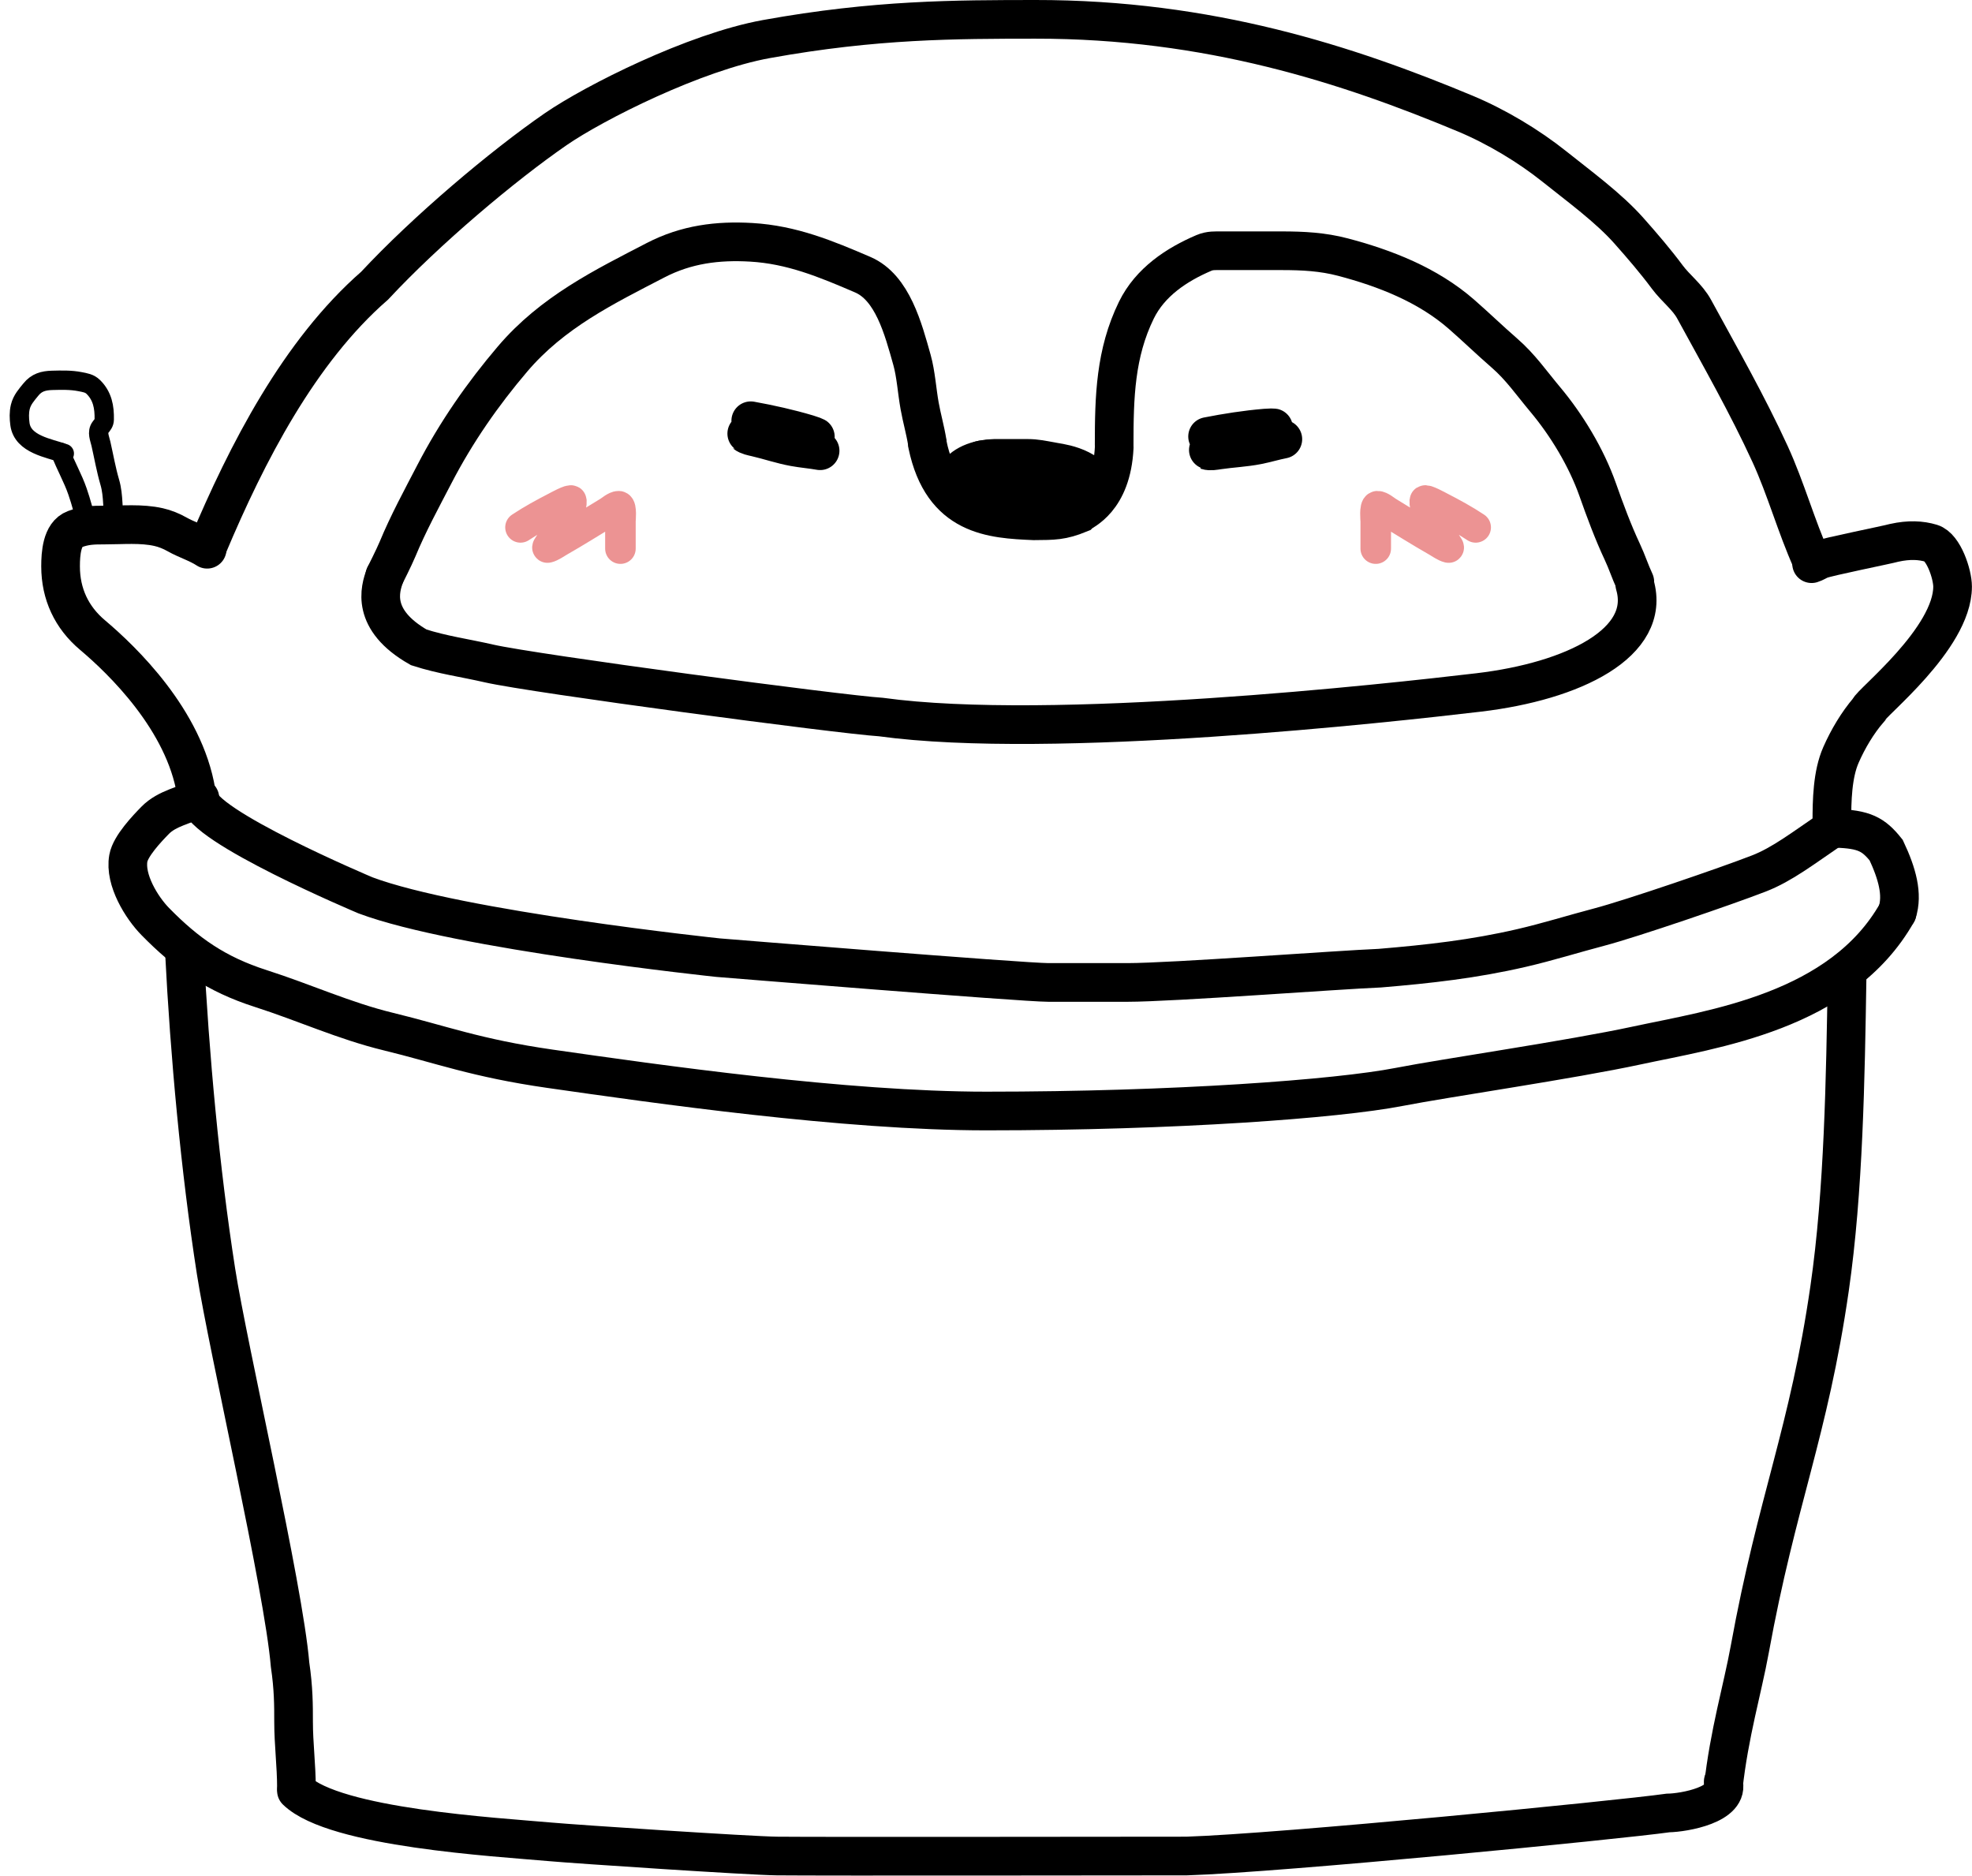
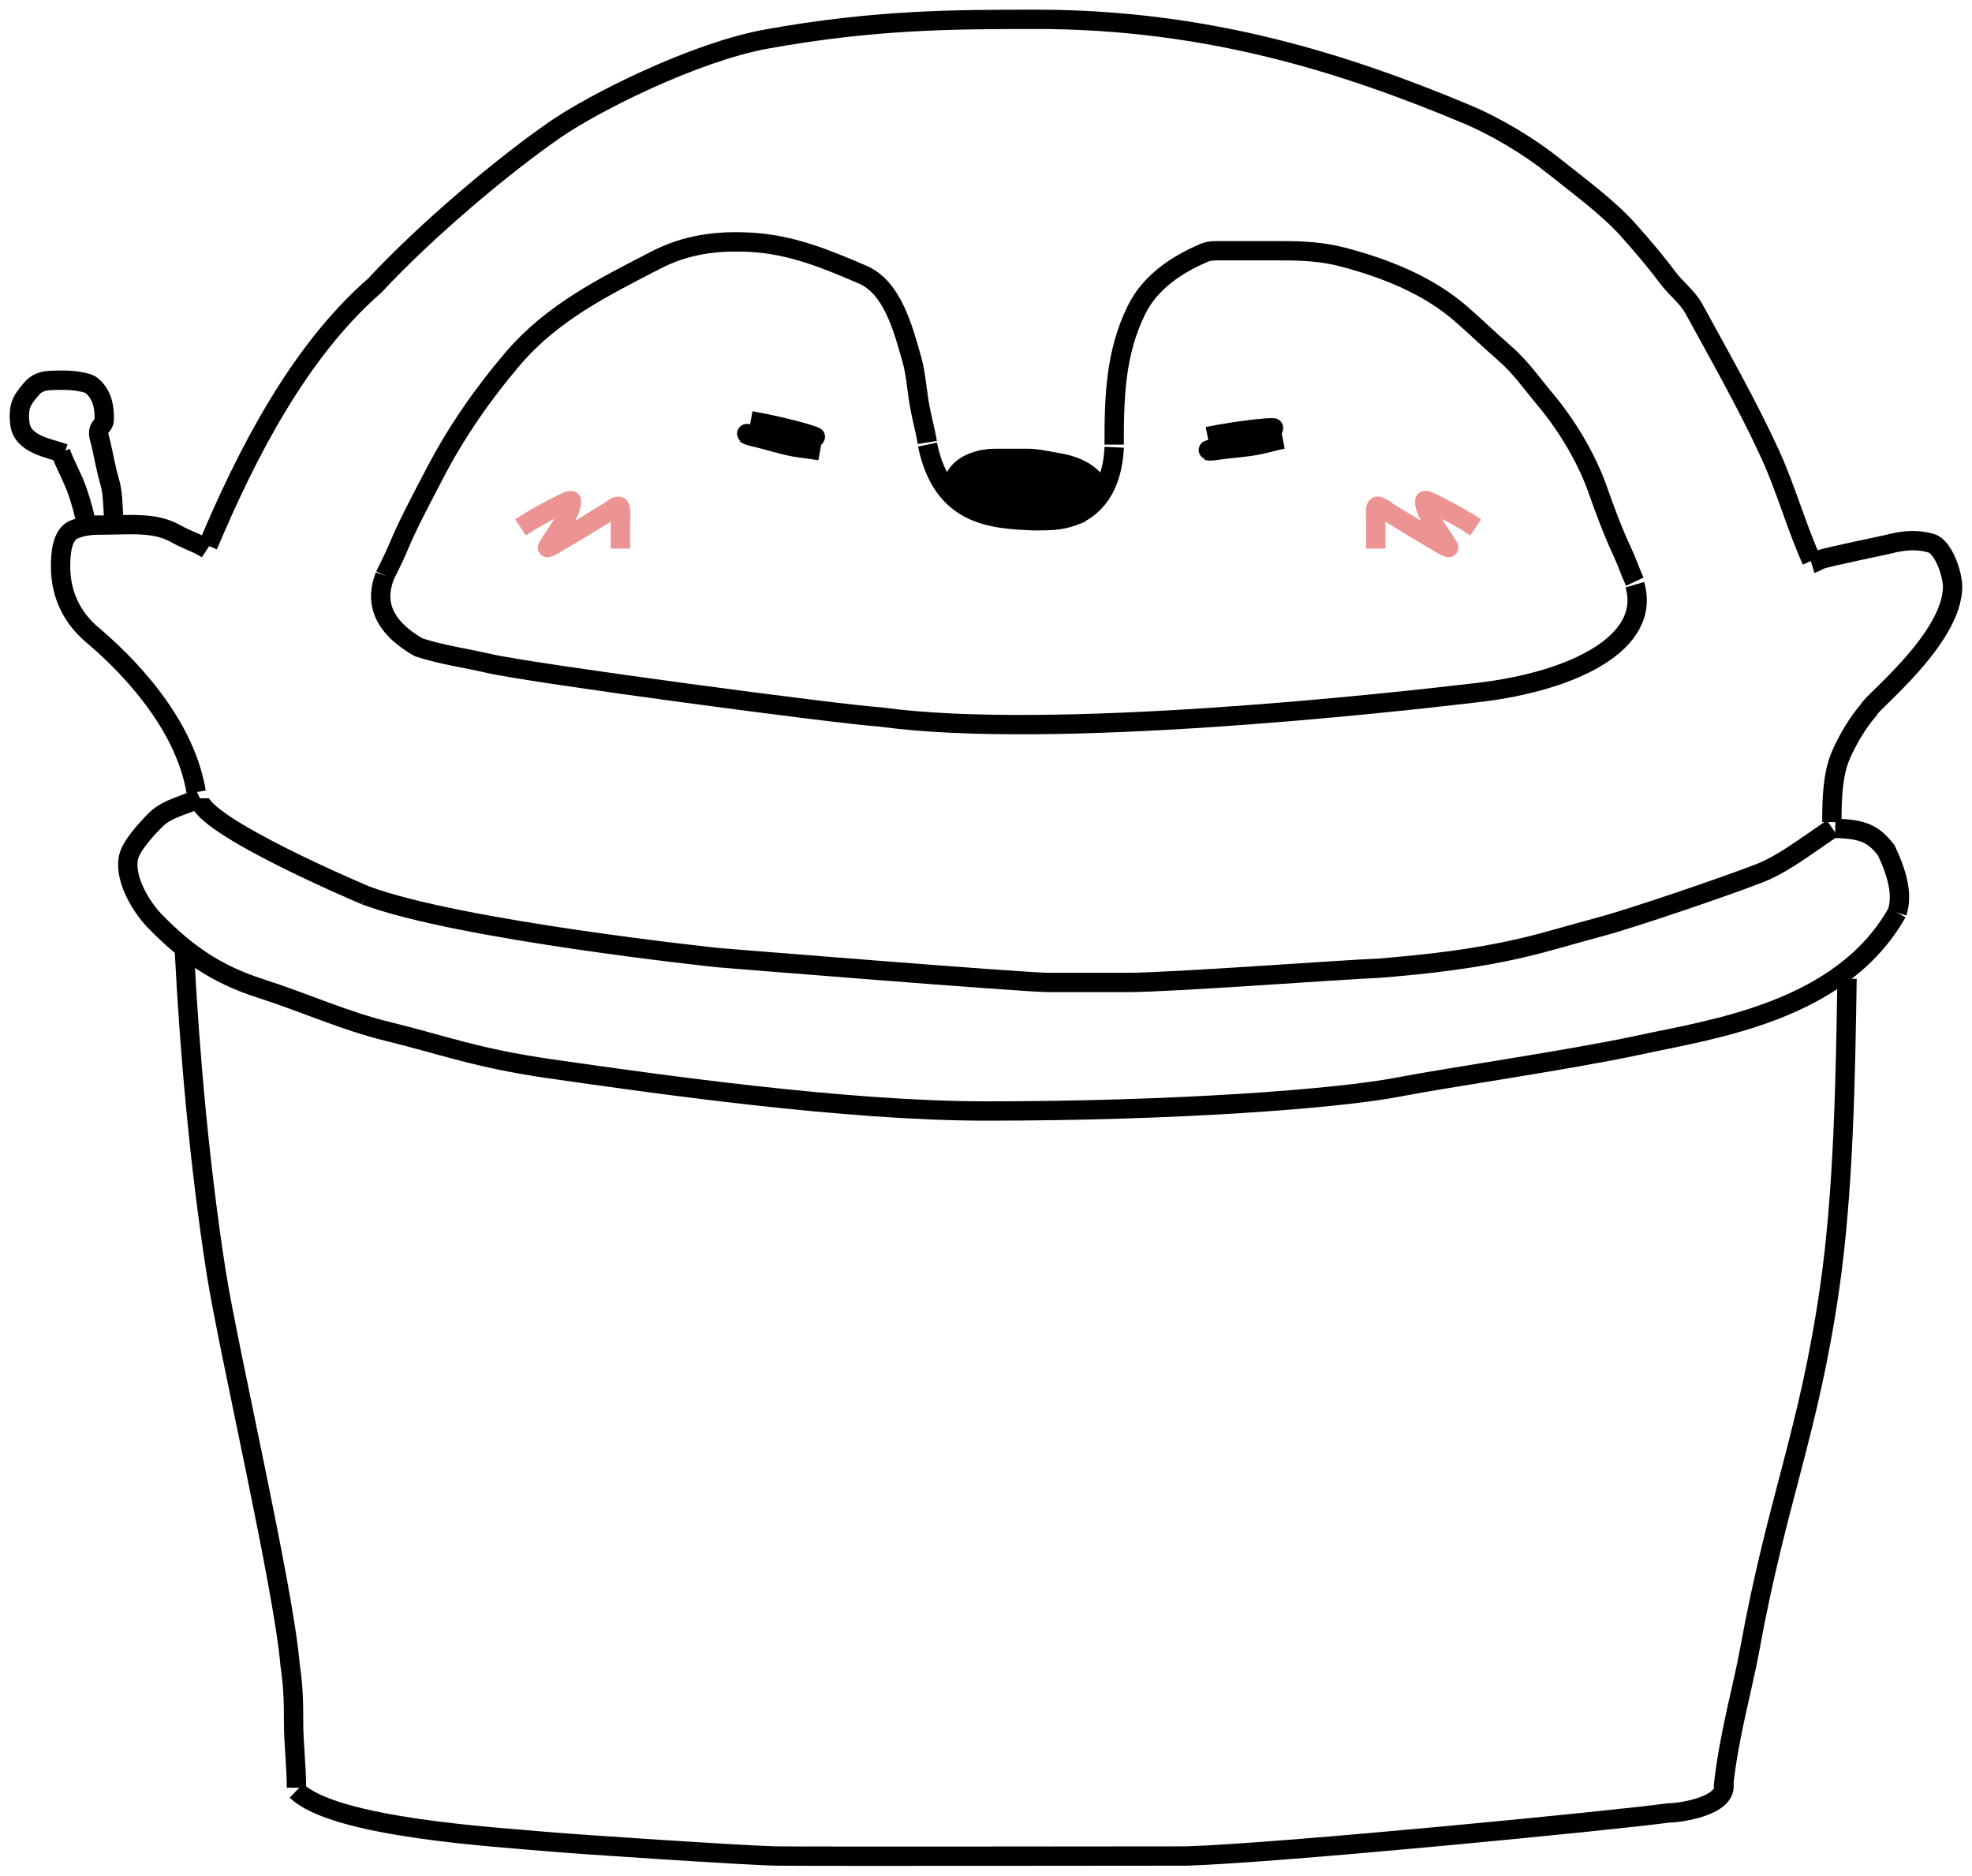
<svg width="102" height="97" viewBox="0 0 102 97" fill="none">
-   <path d="M10.339 41.275C9.586 41.641 8.639 41.799 8.031 42.419C7.608 42.851 6.752 43.749 6.638 44.387C6.438 45.507 7.328 46.943 8.031 47.66C9.657 49.319 11.19 50.388 13.48 51.122C15.77 51.856 17.808 52.798 20.084 53.351C22.792 54.008 24.632 54.727 28.443 55.273C33.933 56.059 43.692 57.459 51.011 57.459C60.77 57.459 69.156 56.837 72.358 56.215C74.817 55.737 81.202 54.815 84.682 54.066C88.589 53.224 95.23 52.326 98.127 47.194" stroke="black" stroke-width="2" stroke-linecap="round" />
-   <path d="M94.926 42.84C96.431 42.881 96.908 43.151 97.561 43.967C98.128 45.173 98.433 46.262 98.128 47.195" stroke="black" stroke-width="2" stroke-linecap="round" />
-   <path d="M10.301 41.283C10.301 42.683 18.88 46.295 18.9 46.303M18.899 46.303C23.719 48.113 37.138 49.527 37.138 49.527C37.138 49.527 52.913 50.81 54.232 50.81C55.593 50.81 56.953 50.81 58.313 50.81C60.62 50.81 69.247 50.156 71.371 50.071C73.918 49.858 76.229 49.6 78.7 49.028C80.058 48.714 81.378 48.299 82.731 47.943C84.386 47.507 89.296 45.828 90.983 45.172C92.183 44.705 93.254 43.873 94.775 42.839" stroke="black" stroke-width="2" stroke-linecap="round" />
-   <path d="M9.539 49.217C9.808 54.551 10.352 60.479 11.173 65.748C11.799 69.764 14.664 82.059 15.003 86.089C15.185 87.323 15.185 88.187 15.185 89.049C15.185 90.192 15.333 91.311 15.333 92.456" stroke="black" stroke-width="2" stroke-linecap="round" />
-   <path d="M95.537 50.615C95.455 55.711 95.364 61.594 94.635 66.631C93.555 74.101 91.909 77.579 90.505 85.3C90.132 87.352 89.438 89.655 89.133 92.455" stroke="black" stroke-width="2" stroke-linecap="round" />
-   <path d="M10.758 28.219C12.767 23.449 15.472 18.178 19.378 14.774C22.035 11.918 26.003 8.57 28.75 6.677C30.735 5.311 35.921 2.692 39.65 2.019C45.297 1 49.418 1.005 53.539 1C62.544 0.989 69.718 3.342 75.797 5.878C77.392 6.544 79.071 7.549 80.409 8.62C81.668 9.629 83.191 10.734 84.255 11.934C84.938 12.703 85.63 13.509 86.241 14.331C86.679 14.919 87.279 15.351 87.627 15.988C88.987 18.482 90.388 20.937 91.556 23.483C92.372 25.262 92.906 27.215 93.707 28.997" stroke="black" stroke-width="2" stroke-linecap="round" />
-   <path d="M10.715 28.405C10.241 28.092 9.649 27.915 9.154 27.634C8.86 27.467 8.53 27.334 8.206 27.261C7.309 27.058 6.337 27.154 5.412 27.154C4.794 27.154 4.41 27.166 3.864 27.368C3.193 27.617 3.133 28.648 3.133 29.289C3.133 30.721 3.705 31.934 4.781 32.84C6.325 34.142 9.537 37.232 10.147 40.965" stroke="black" stroke-width="2" stroke-linecap="round" />
-   <path d="M93.703 29.152C93.861 29.104 94.002 29.008 94.157 28.944C94.51 28.796 97.617 28.177 97.985 28.072C98.735 27.907 99.354 27.934 99.893 28.097C100.53 28.289 100.996 29.695 100.996 30.34C100.996 33.04 96.724 36.384 96.66 36.709C96.075 37.391 95.587 38.214 95.223 39.041C94.777 40.051 94.752 41.409 94.752 42.516" stroke="black" stroke-width="2" stroke-linecap="round" />
-   <path d="M89.132 92.144C89.519 93.329 87.106 93.751 86.278 93.763C83.675 94.129 66.26 95.834 61.381 95.989C59.094 95.989 42.474 96.014 40.186 95.989C38.79 95.974 29.838 95.38 28.445 95.255C25.681 95.008 17.314 94.533 15.332 92.611" stroke="black" stroke-width="2" stroke-linecap="round" />
-   <path d="M3.326 23.454C2.535 23.172 1.17 22.987 1.031 21.932C0.992 21.638 0.981 21.33 1.052 21.039C1.14 20.677 1.372 20.422 1.598 20.144C1.893 19.78 2.243 19.683 2.701 19.671C3.181 19.659 3.666 19.645 4.138 19.738C4.403 19.791 4.631 19.82 4.827 20.014C5.304 20.485 5.404 21.059 5.392 21.698C5.389 21.872 5.299 21.964 5.201 22.093C5.003 22.353 5.156 22.664 5.222 22.956C5.372 23.618 5.488 24.29 5.679 24.942C5.887 25.647 5.81 26.441 5.928 27.162" stroke="black" stroke-linecap="round" />
-   <path d="M3.137 23.396C3.396 24.083 3.769 24.722 4.008 25.417C4.202 25.979 4.362 26.564 4.476 27.143" stroke="black" stroke-linecap="round" />
-   <path d="M84.561 30.24C85.437 33.245 81.379 35.233 76.48 35.812C71.85 36.358 54.407 38.297 45.566 37.084C43.446 36.95 27.592 34.84 25.288 34.312C24.049 34.027 22.877 33.872 21.662 33.48C19.156 32.053 19.656 30.456 19.909 29.773" stroke="black" stroke-width="2" stroke-linecap="round" />
-   <path d="M19.906 29.772C19.906 29.772 20.381 28.834 20.558 28.409C21.117 27.06 21.805 25.8 22.471 24.517C23.597 22.347 24.965 20.382 26.513 18.564C28.578 16.139 31.252 14.836 33.911 13.457C35.496 12.636 37.119 12.43 38.861 12.532C40.949 12.654 42.708 13.382 44.624 14.206C46.166 14.868 46.721 17.016 47.172 18.616C47.377 19.345 47.43 20.235 47.567 20.992C47.681 21.626 47.858 22.235 47.963 22.883" stroke="black" stroke-width="2" stroke-linecap="round" />
-   <path d="M47.973 22.994C48.745 26.703 51.292 26.84 53.48 26.934C54.51 26.926 54.927 26.934 55.829 26.566C55.958 26.428 57.503 25.879 57.632 23.131" stroke="black" stroke-width="2" stroke-linecap="round" />
-   <path d="M57.629 22.994C57.629 20.541 57.686 18.274 58.777 16.043C59.49 14.586 60.867 13.68 62.269 13.082C62.583 12.948 62.862 12.968 63.198 12.968C64.234 12.968 65.27 12.968 66.306 12.968C67.384 12.968 68.409 13.019 69.467 13.298C71.622 13.866 73.841 14.725 75.587 16.248C76.337 16.903 77.057 17.601 77.808 18.253C78.652 18.985 79.213 19.81 79.928 20.662C81.03 21.976 82.051 23.66 82.636 25.316C83.012 26.382 83.435 27.523 83.912 28.539C84.163 29.074 84.309 29.551 84.558 30.083" stroke="black" stroke-width="2" stroke-linecap="round" />
-   <path d="M38.832 21.76C39.823 21.94 40.815 22.16 41.781 22.448C41.911 22.487 42.291 22.616 42.157 22.6C41.893 22.57 41.628 22.505 41.367 22.457C41.167 22.421 39.635 22.075 39.601 22.147C39.473 22.419 44.298 23.368 40.526 22.684C40.071 22.601 39.613 22.554 39.161 22.483C39.049 22.466 38.541 22.414 38.548 22.42C38.683 22.532 38.934 22.579 39.101 22.617C39.769 22.771 40.41 22.994 41.088 23.117C41.531 23.198 41.975 23.231 42.419 23.311" stroke="black" stroke-width="2" stroke-linecap="round" />
-   <path d="M62.461 22.575C63.448 22.381 64.453 22.224 65.455 22.14C65.59 22.128 65.99 22.11 65.86 22.145C65.603 22.213 65.332 22.248 65.072 22.299C64.873 22.339 63.321 22.576 63.314 22.656C63.29 22.956 68.129 22.079 64.366 22.818C63.913 22.907 63.468 23.03 63.022 23.13C62.911 23.155 62.419 23.292 62.427 23.295C62.593 23.35 62.844 23.302 63.012 23.277C63.69 23.176 64.367 23.151 65.043 23.018C65.485 22.931 65.911 22.8 66.354 22.713" stroke="black" stroke-width="2" stroke-linecap="round" />
-   <path d="M49.492 25.734C49.011 25.497 49.117 23.797 51.437 23.707H53.148C53.605 23.707 53.935 23.789 54.367 23.863C54.697 23.945 56.197 24.018 56.871 25.213C56.813 25.351 56.717 25.691 56.598 25.779C55.952 26.256 55.163 26.242 54.414 26.242C53.521 26.242 52.623 26.197 51.734 26.197C50.937 26.197 50.214 26.089 49.492 25.734Z" stroke="black" stroke-width="2" stroke-linecap="round" />
-   <path d="M50.728 24.665C50.078 24.402 49.789 25.337 50.343 25.248C50.843 25.168 50.486 24.464 50.062 24.649C49.826 24.753 49.712 25.188 49.858 25.409C49.942 25.536 50.346 25.559 50.5 25.567C50.913 25.591 52.025 25.392 51.696 24.76C51.583 24.544 51.238 24.418 51.011 24.358C50.728 24.282 50.535 24.179 50.335 24.463C50.212 24.637 50.136 24.846 50.382 24.956C50.919 25.197 51.682 25.385 52.275 25.225C52.656 25.122 52.733 24.348 52.262 24.348C51.867 24.348 51.059 24.288 51.059 24.835C51.059 25.231 50.9 25.733 51.389 25.877C51.603 25.939 52.537 26.061 52.663 25.872C53.087 25.233 52.126 24.647 51.719 24.315C51.289 23.965 51.908 24.473 52.023 24.473C52.207 24.473 51.859 24.185 51.85 24.177C51.649 23.988 51.371 23.872 51.106 23.794C50.922 23.74 50.67 23.766 50.5 23.925C50.346 24.07 50.37 24.232 50.445 24.408C50.598 24.767 51.431 24.93 51.766 24.981C52.135 25.038 52.533 25.191 52.243 24.675C52.109 24.435 51.868 24.239 51.625 24.096C51.487 24.016 51.401 23.913 51.294 23.804C51.173 23.681 51.306 23.865 51.342 23.925C51.459 24.123 51.594 24.423 51.803 24.554C52.025 24.694 52.3 24.775 52.56 24.8C52.819 24.825 52.801 24.823 52.822 24.526C52.84 24.282 52.764 24.108 53.064 24.217C53.148 24.247 53.608 24.393 53.417 24.393C53.066 24.393 53.292 24.912 53.334 25.142C53.366 25.323 53.501 25.512 53.653 25.615C53.724 25.663 53.808 25.747 53.9 25.751C53.948 25.753 54.067 25.756 53.963 25.706C53.787 25.621 53.581 25.609 53.397 25.55C53.367 25.54 53.141 25.505 53.271 25.56C53.565 25.684 53.918 25.844 54.24 25.882C54.594 25.923 54.969 25.932 55.326 25.932C55.651 25.932 56.111 26.022 56.419 25.902C56.559 25.847 56.789 25.354 56.581 25.142C56.428 24.988 56.522 24.96 56.316 24.891C56.148 24.834 55.906 24.676 55.74 24.665C55.285 24.632 54.837 24.454 54.406 24.325C54.09 24.23 53.842 24.29 53.842 24.619C53.842 25.154 54.734 25.374 55.142 25.469C55.372 25.523 55.649 25.615 55.881 25.615C56.004 25.615 56.355 25.663 56.248 25.605C55.202 25.04 53.979 24.8 52.825 24.529C52.391 24.427 52.048 24.297 51.651 24.121C51.608 24.102 50.93 23.855 51.069 23.769C51.495 23.506 51.897 24.482 52.049 24.71" stroke="black" stroke-width="2" stroke-linecap="round" />
-   <path d="M26.922 27.275C27.508 26.885 28.135 26.545 28.762 26.222C28.801 26.202 29.547 25.791 29.555 25.904C29.579 26.234 29.358 26.605 29.211 26.884C28.959 27.361 28.635 27.788 28.352 28.246C28.338 28.268 28.298 28.325 28.324 28.319C28.511 28.276 28.78 28.085 28.924 28.003C29.782 27.513 30.617 26.988 31.461 26.474C31.575 26.405 31.845 26.173 32.002 26.18C32.161 26.187 32.091 26.9 32.091 26.964C32.091 27.434 32.091 27.904 32.091 28.373" stroke="#EC9393" stroke-width="1.58" stroke-linecap="round" />
-   <path d="M76.328 27.275C75.742 26.885 75.115 26.545 74.488 26.222C74.449 26.202 73.703 25.791 73.695 25.904C73.671 26.234 73.892 26.605 74.039 26.884C74.291 27.361 74.615 27.788 74.898 28.246C74.912 28.268 74.952 28.325 74.926 28.319C74.739 28.276 74.47 28.085 74.326 28.003C73.468 27.513 72.632 26.988 71.789 26.474C71.675 26.405 71.405 26.173 71.248 26.18C71.089 26.187 71.159 26.9 71.159 26.964C71.159 27.434 71.159 27.904 71.159 28.373" stroke="#EC9393" stroke-width="1.58" stroke-linecap="round" />
+   <path d="M10.339 41.275C9.586 41.641 8.639 41.799 8.031 42.419C7.608 42.851 6.752 43.749 6.638 44.387C6.438 45.507 7.328 46.943 8.031 47.66C9.657 49.319 11.19 50.388 13.48 51.122C15.77 51.856 17.808 52.798 20.084 53.351C22.792 54.008 24.632 54.727 28.443 55.273C33.933 56.059 43.692 57.459 51.011 57.459C60.77 57.459 69.156 56.837 72.358 56.215C74.817 55.737 81.202 54.815 84.682 54.066C88.589 53.224 95.23 52.326 98.127 47.194" stroke="black" strokeWidth="2" strokeLinecap="round" />
+   <path d="M94.926 42.84C96.431 42.881 96.908 43.151 97.561 43.967C98.128 45.173 98.433 46.262 98.128 47.195" stroke="black" strokeWidth="2" strokeLinecap="round" />
+   <path d="M10.301 41.283C10.301 42.683 18.88 46.295 18.9 46.303M18.899 46.303C23.719 48.113 37.138 49.527 37.138 49.527C37.138 49.527 52.913 50.81 54.232 50.81C55.593 50.81 56.953 50.81 58.313 50.81C60.62 50.81 69.247 50.156 71.371 50.071C73.918 49.858 76.229 49.6 78.7 49.028C80.058 48.714 81.378 48.299 82.731 47.943C84.386 47.507 89.296 45.828 90.983 45.172C92.183 44.705 93.254 43.873 94.775 42.839" stroke="black" strokeWidth="2" strokeLinecap="round" />
+   <path d="M9.539 49.217C9.808 54.551 10.352 60.479 11.173 65.748C11.799 69.764 14.664 82.059 15.003 86.089C15.185 87.323 15.185 88.187 15.185 89.049C15.185 90.192 15.333 91.311 15.333 92.456" stroke="black" strokeWidth="2" strokeLinecap="round" />
+   <path d="M95.537 50.615C95.455 55.711 95.364 61.594 94.635 66.631C93.555 74.101 91.909 77.579 90.505 85.3C90.132 87.352 89.438 89.655 89.133 92.455" stroke="black" strokeWidth="2" strokeLinecap="round" />
+   <path d="M10.758 28.219C12.767 23.449 15.472 18.178 19.378 14.774C22.035 11.918 26.003 8.57 28.75 6.677C30.735 5.311 35.921 2.692 39.65 2.019C45.297 1 49.418 1.005 53.539 1C62.544 0.989 69.718 3.342 75.797 5.878C77.392 6.544 79.071 7.549 80.409 8.62C81.668 9.629 83.191 10.734 84.255 11.934C84.938 12.703 85.63 13.509 86.241 14.331C86.679 14.919 87.279 15.351 87.627 15.988C88.987 18.482 90.388 20.937 91.556 23.483C92.372 25.262 92.906 27.215 93.707 28.997" stroke="black" strokeWidth="2" strokeLinecap="round" />
+   <path d="M10.715 28.405C10.241 28.092 9.649 27.915 9.154 27.634C8.86 27.467 8.53 27.334 8.206 27.261C7.309 27.058 6.337 27.154 5.412 27.154C4.794 27.154 4.41 27.166 3.864 27.368C3.193 27.617 3.133 28.648 3.133 29.289C3.133 30.721 3.705 31.934 4.781 32.84C6.325 34.142 9.537 37.232 10.147 40.965" stroke="black" strokeWidth="2" strokeLinecap="round" />
+   <path d="M93.703 29.152C93.861 29.104 94.002 29.008 94.157 28.944C94.51 28.796 97.617 28.177 97.985 28.072C98.735 27.907 99.354 27.934 99.893 28.097C100.53 28.289 100.996 29.695 100.996 30.34C100.996 33.04 96.724 36.384 96.66 36.709C96.075 37.391 95.587 38.214 95.223 39.041C94.777 40.051 94.752 41.409 94.752 42.516" stroke="black" strokeWidth="2" strokeLinecap="round" />
+   <path d="M89.132 92.144C89.519 93.329 87.106 93.751 86.278 93.763C83.675 94.129 66.26 95.834 61.381 95.989C59.094 95.989 42.474 96.014 40.186 95.989C38.79 95.974 29.838 95.38 28.445 95.255C25.681 95.008 17.314 94.533 15.332 92.611" stroke="black" strokeWidth="2" strokeLinecap="round" />
+   <path d="M3.326 23.454C2.535 23.172 1.17 22.987 1.031 21.932C0.992 21.638 0.981 21.33 1.052 21.039C1.14 20.677 1.372 20.422 1.598 20.144C1.893 19.78 2.243 19.683 2.701 19.671C3.181 19.659 3.666 19.645 4.138 19.738C4.403 19.791 4.631 19.82 4.827 20.014C5.304 20.485 5.404 21.059 5.392 21.698C5.389 21.872 5.299 21.964 5.201 22.093C5.003 22.353 5.156 22.664 5.222 22.956C5.372 23.618 5.488 24.29 5.679 24.942C5.887 25.647 5.81 26.441 5.928 27.162" stroke="black" strokeLinecap="round" />
+   <path d="M3.137 23.396C3.396 24.083 3.769 24.722 4.008 25.417C4.202 25.979 4.362 26.564 4.476 27.143" stroke="black" strokeLinecap="round" />
+   <path d="M84.561 30.24C85.437 33.245 81.379 35.233 76.48 35.812C71.85 36.358 54.407 38.297 45.566 37.084C43.446 36.95 27.592 34.84 25.288 34.312C24.049 34.027 22.877 33.872 21.662 33.48C19.156 32.053 19.656 30.456 19.909 29.773" stroke="black" strokeWidth="2" strokeLinecap="round" />
+   <path d="M19.906 29.772C19.906 29.772 20.381 28.834 20.558 28.409C21.117 27.06 21.805 25.8 22.471 24.517C23.597 22.347 24.965 20.382 26.513 18.564C28.578 16.139 31.252 14.836 33.911 13.457C35.496 12.636 37.119 12.43 38.861 12.532C40.949 12.654 42.708 13.382 44.624 14.206C46.166 14.868 46.721 17.016 47.172 18.616C47.377 19.345 47.43 20.235 47.567 20.992C47.681 21.626 47.858 22.235 47.963 22.883" stroke="black" strokeWidth="2" strokeLinecap="round" />
+   <path d="M47.973 22.994C48.745 26.703 51.292 26.84 53.48 26.934C54.51 26.926 54.927 26.934 55.829 26.566C55.958 26.428 57.503 25.879 57.632 23.131" stroke="black" strokeWidth="2" strokeLinecap="round" />
+   <path d="M57.629 22.994C57.629 20.541 57.686 18.274 58.777 16.043C59.49 14.586 60.867 13.68 62.269 13.082C62.583 12.948 62.862 12.968 63.198 12.968C64.234 12.968 65.27 12.968 66.306 12.968C67.384 12.968 68.409 13.019 69.467 13.298C71.622 13.866 73.841 14.725 75.587 16.248C76.337 16.903 77.057 17.601 77.808 18.253C78.652 18.985 79.213 19.81 79.928 20.662C81.03 21.976 82.051 23.66 82.636 25.316C83.012 26.382 83.435 27.523 83.912 28.539C84.163 29.074 84.309 29.551 84.558 30.083" stroke="black" strokeWidth="2" strokeLinecap="round" />
+   <path d="M38.832 21.76C39.823 21.94 40.815 22.16 41.781 22.448C41.911 22.487 42.291 22.616 42.157 22.6C41.893 22.57 41.628 22.505 41.367 22.457C41.167 22.421 39.635 22.075 39.601 22.147C39.473 22.419 44.298 23.368 40.526 22.684C40.071 22.601 39.613 22.554 39.161 22.483C39.049 22.466 38.541 22.414 38.548 22.42C38.683 22.532 38.934 22.579 39.101 22.617C39.769 22.771 40.41 22.994 41.088 23.117C41.531 23.198 41.975 23.231 42.419 23.311" stroke="black" strokeWidth="2" strokeLinecap="round" />
+   <path d="M62.461 22.575C63.448 22.381 64.453 22.224 65.455 22.14C65.59 22.128 65.99 22.11 65.86 22.145C65.603 22.213 65.332 22.248 65.072 22.299C64.873 22.339 63.321 22.576 63.314 22.656C63.29 22.956 68.129 22.079 64.366 22.818C63.913 22.907 63.468 23.03 63.022 23.13C62.911 23.155 62.419 23.292 62.427 23.295C62.593 23.35 62.844 23.302 63.012 23.277C63.69 23.176 64.367 23.151 65.043 23.018C65.485 22.931 65.911 22.8 66.354 22.713" stroke="black" strokeWidth="2" strokeLinecap="round" />
+   <path d="M49.492 25.734C49.011 25.497 49.117 23.797 51.437 23.707H53.148C53.605 23.707 53.935 23.789 54.367 23.863C54.697 23.945 56.197 24.018 56.871 25.213C56.813 25.351 56.717 25.691 56.598 25.779C55.952 26.256 55.163 26.242 54.414 26.242C53.521 26.242 52.623 26.197 51.734 26.197C50.937 26.197 50.214 26.089 49.492 25.734Z" stroke="black" strokeWidth="2" strokeLinecap="round" />
+   <path d="M50.728 24.665C50.078 24.402 49.789 25.337 50.343 25.248C50.843 25.168 50.486 24.464 50.062 24.649C49.826 24.753 49.712 25.188 49.858 25.409C49.942 25.536 50.346 25.559 50.5 25.567C50.913 25.591 52.025 25.392 51.696 24.76C51.583 24.544 51.238 24.418 51.011 24.358C50.728 24.282 50.535 24.179 50.335 24.463C50.212 24.637 50.136 24.846 50.382 24.956C50.919 25.197 51.682 25.385 52.275 25.225C52.656 25.122 52.733 24.348 52.262 24.348C51.867 24.348 51.059 24.288 51.059 24.835C51.059 25.231 50.9 25.733 51.389 25.877C51.603 25.939 52.537 26.061 52.663 25.872C53.087 25.233 52.126 24.647 51.719 24.315C51.289 23.965 51.908 24.473 52.023 24.473C52.207 24.473 51.859 24.185 51.85 24.177C51.649 23.988 51.371 23.872 51.106 23.794C50.922 23.74 50.67 23.766 50.5 23.925C50.346 24.07 50.37 24.232 50.445 24.408C50.598 24.767 51.431 24.93 51.766 24.981C52.135 25.038 52.533 25.191 52.243 24.675C52.109 24.435 51.868 24.239 51.625 24.096C51.487 24.016 51.401 23.913 51.294 23.804C51.173 23.681 51.306 23.865 51.342 23.925C51.459 24.123 51.594 24.423 51.803 24.554C52.025 24.694 52.3 24.775 52.56 24.8C52.819 24.825 52.801 24.823 52.822 24.526C52.84 24.282 52.764 24.108 53.064 24.217C53.148 24.247 53.608 24.393 53.417 24.393C53.066 24.393 53.292 24.912 53.334 25.142C53.366 25.323 53.501 25.512 53.653 25.615C53.724 25.663 53.808 25.747 53.9 25.751C53.948 25.753 54.067 25.756 53.963 25.706C53.787 25.621 53.581 25.609 53.397 25.55C53.367 25.54 53.141 25.505 53.271 25.56C53.565 25.684 53.918 25.844 54.24 25.882C54.594 25.923 54.969 25.932 55.326 25.932C55.651 25.932 56.111 26.022 56.419 25.902C56.559 25.847 56.789 25.354 56.581 25.142C56.428 24.988 56.522 24.96 56.316 24.891C56.148 24.834 55.906 24.676 55.74 24.665C55.285 24.632 54.837 24.454 54.406 24.325C54.09 24.23 53.842 24.29 53.842 24.619C53.842 25.154 54.734 25.374 55.142 25.469C55.372 25.523 55.649 25.615 55.881 25.615C56.004 25.615 56.355 25.663 56.248 25.605C55.202 25.04 53.979 24.8 52.825 24.529C52.391 24.427 52.048 24.297 51.651 24.121C51.608 24.102 50.93 23.855 51.069 23.769C51.495 23.506 51.897 24.482 52.049 24.71" stroke="black" strokeWidth="2" strokeLinecap="round" />
+   <path d="M26.922 27.275C27.508 26.885 28.135 26.545 28.762 26.222C28.801 26.202 29.547 25.791 29.555 25.904C29.579 26.234 29.358 26.605 29.211 26.884C28.959 27.361 28.635 27.788 28.352 28.246C28.338 28.268 28.298 28.325 28.324 28.319C28.511 28.276 28.78 28.085 28.924 28.003C29.782 27.513 30.617 26.988 31.461 26.474C31.575 26.405 31.845 26.173 32.002 26.18C32.161 26.187 32.091 26.9 32.091 26.964C32.091 27.434 32.091 27.904 32.091 28.373" stroke="#EC9393" strokeWidth="1.58" strokeLinecap="round" />
+   <path d="M76.328 27.275C75.742 26.885 75.115 26.545 74.488 26.222C74.449 26.202 73.703 25.791 73.695 25.904C73.671 26.234 73.892 26.605 74.039 26.884C74.291 27.361 74.615 27.788 74.898 28.246C74.912 28.268 74.952 28.325 74.926 28.319C74.739 28.276 74.47 28.085 74.326 28.003C73.468 27.513 72.632 26.988 71.789 26.474C71.675 26.405 71.405 26.173 71.248 26.18C71.089 26.187 71.159 26.9 71.159 26.964C71.159 27.434 71.159 27.904 71.159 28.373" stroke="#EC9393" strokeWidth="1.58" strokeLinecap="round" />
</svg>
